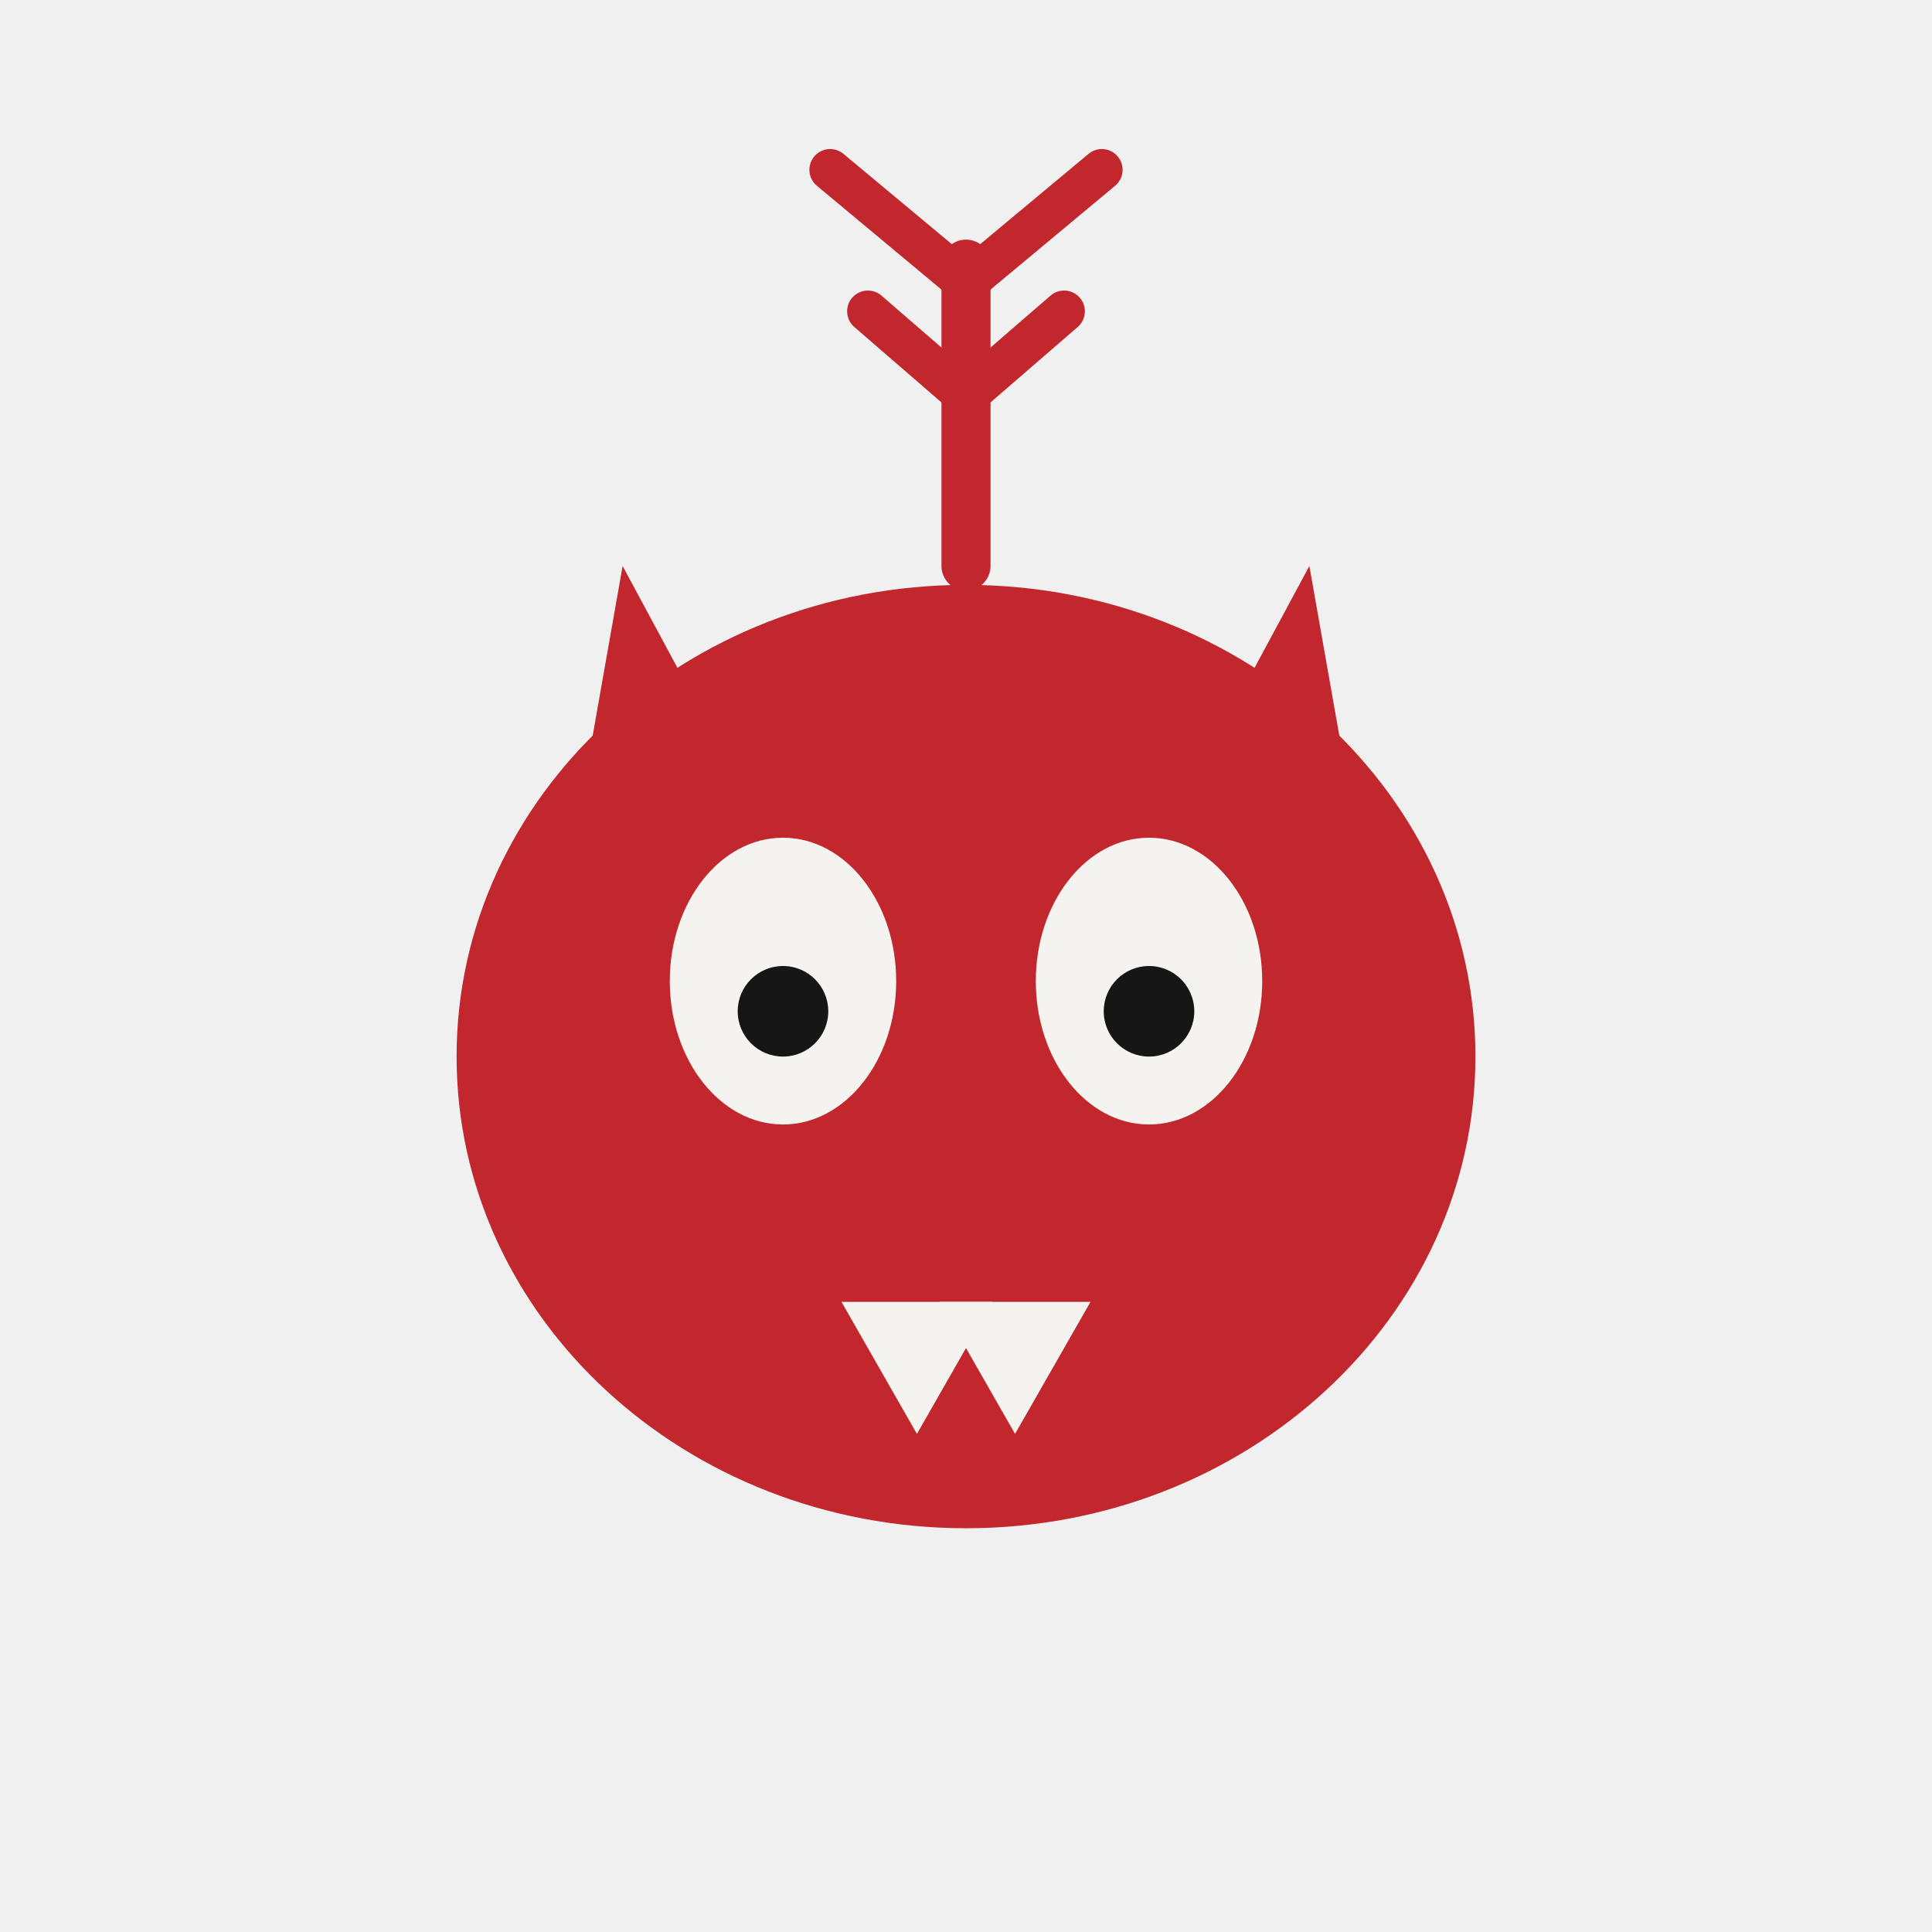
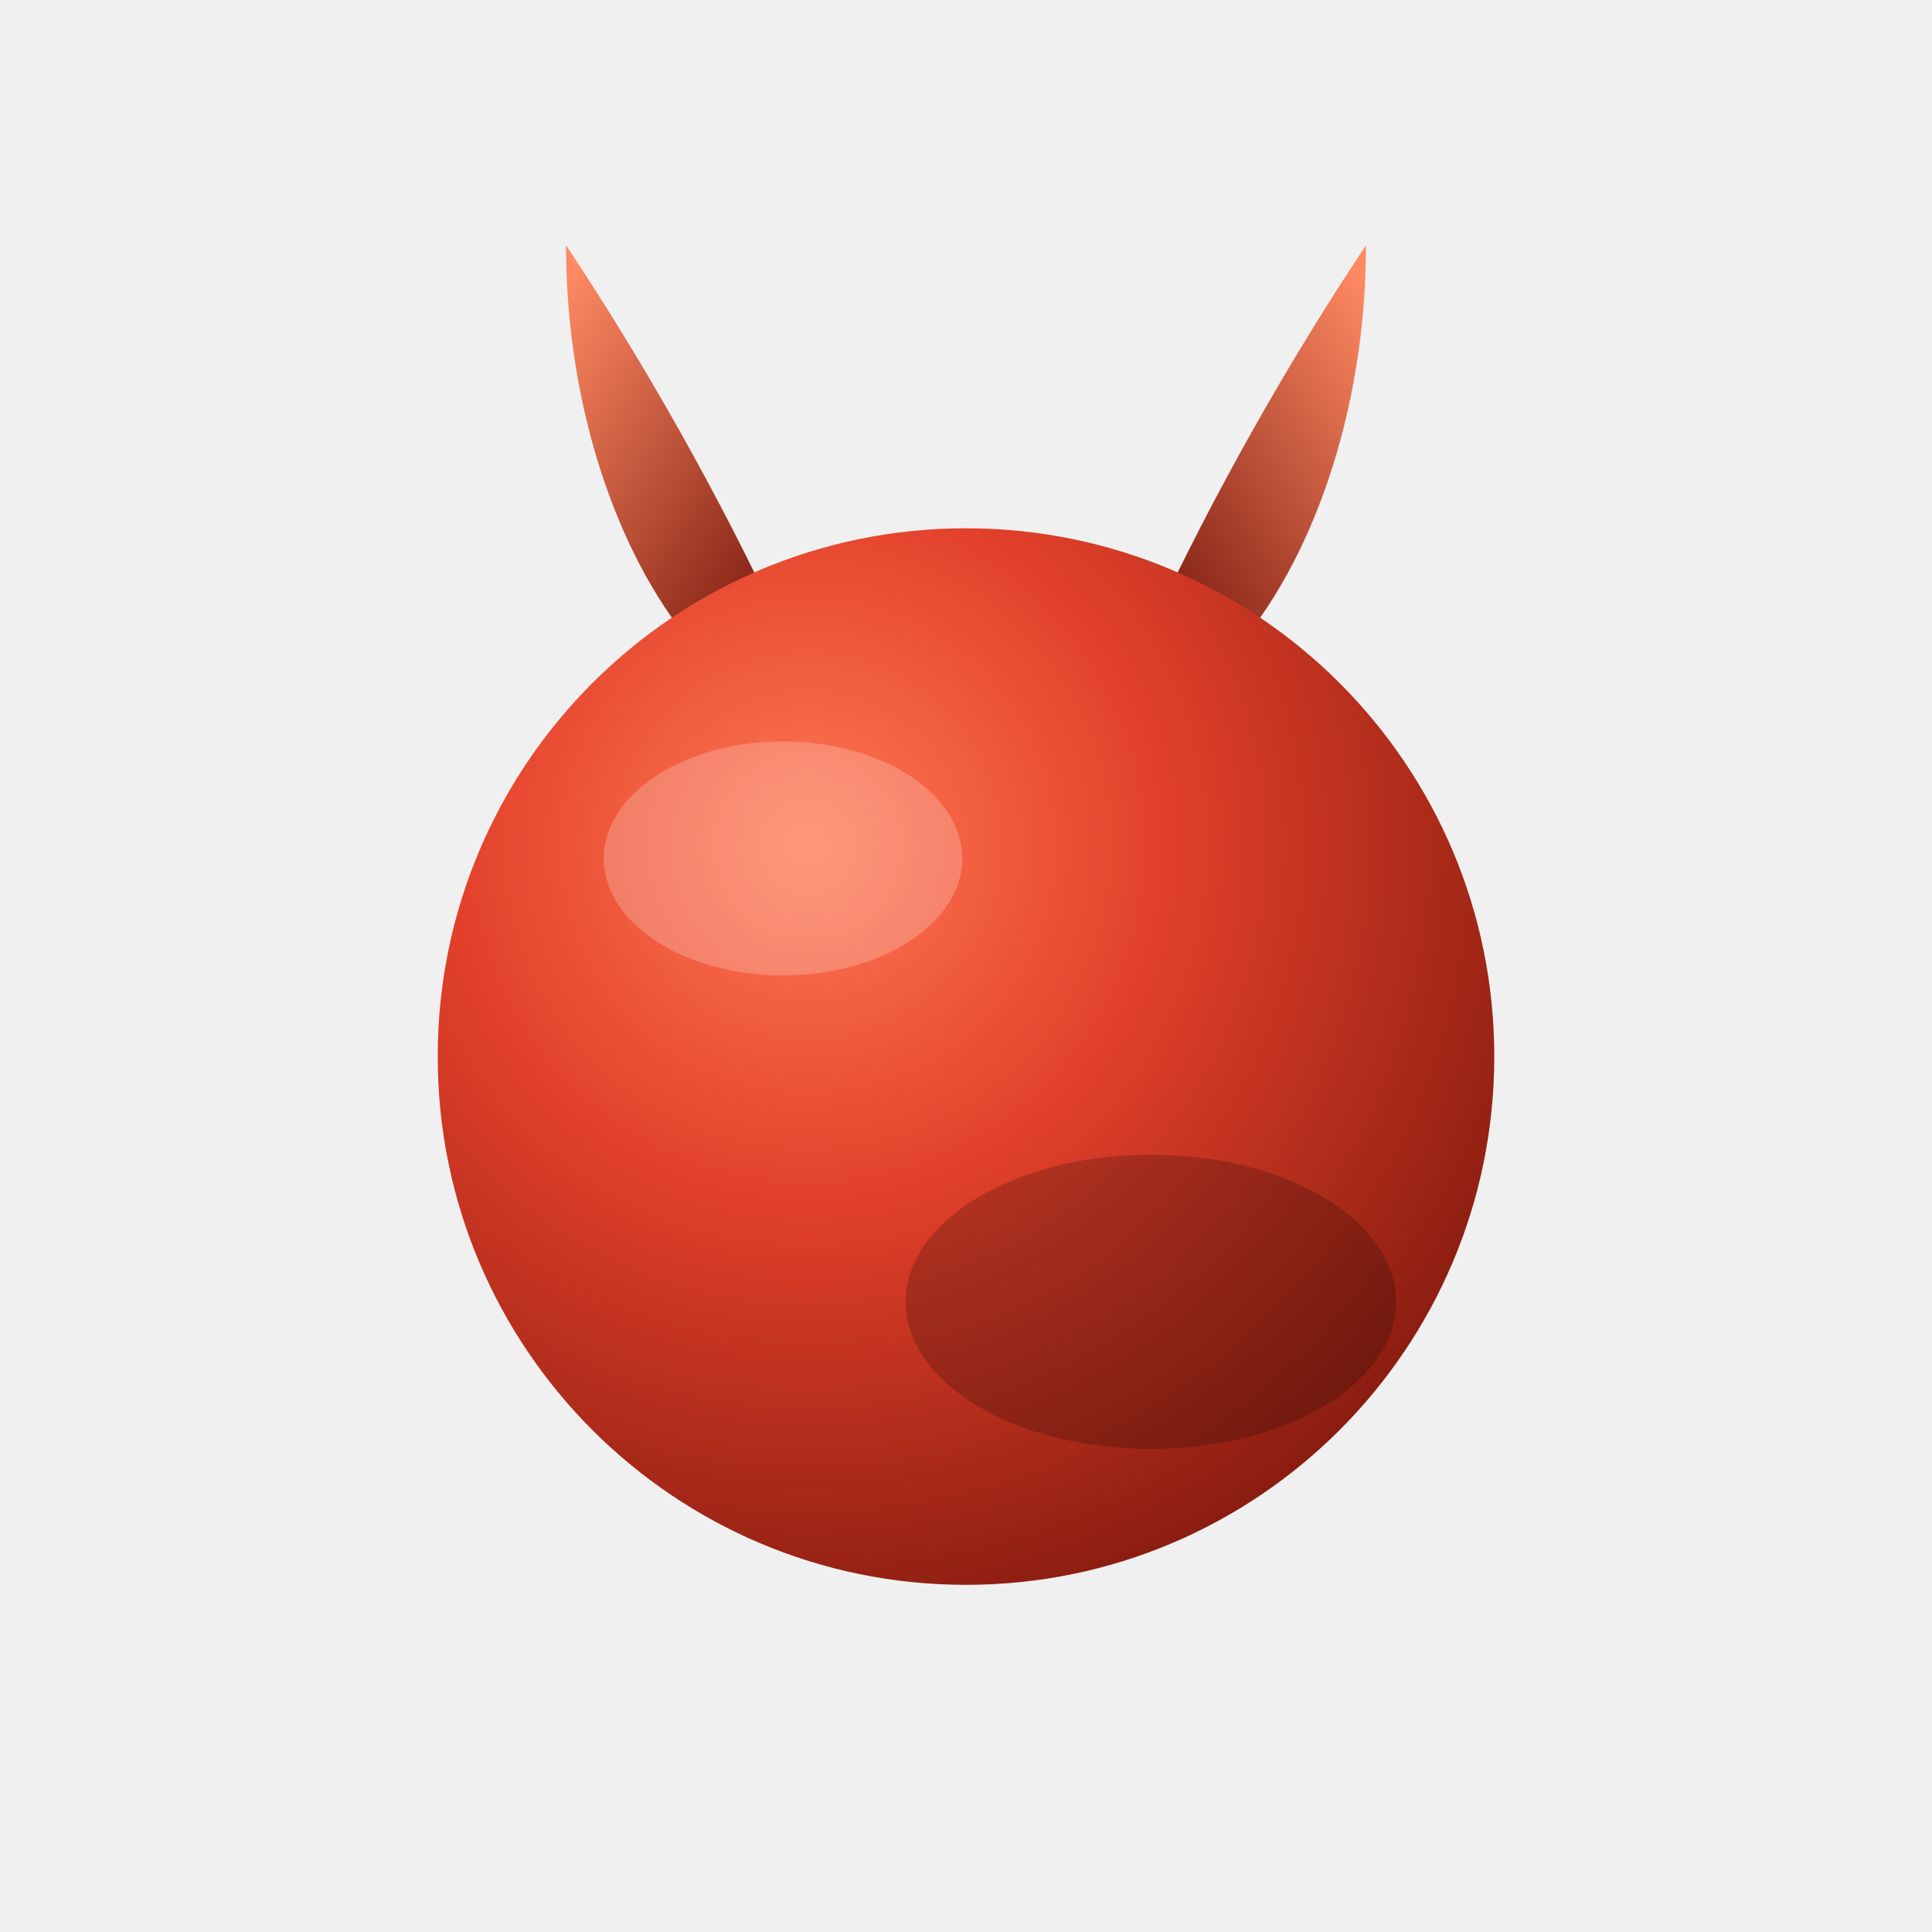
<svg xmlns="http://www.w3.org/2000/svg" viewBox="0 0 1024 1024">
-   <polygon points="330,300 400,430 300,470" fill="#c1272d" />
-   <polygon points="694,300 624,430 724,470" fill="#c1272d" />
-   <ellipse cx="512" cy="560" rx="270" ry="250" fill="#c1272d" />
-   <ellipse cx="415" cy="520" rx="60" ry="76" fill="#f5f3ef" />
-   <ellipse cx="609" cy="520" rx="60" ry="76" fill="#f5f3ef" />
-   <circle cx="415" cy="536" r="24" fill="#161616" />
-   <circle cx="609" cy="536" r="24" fill="#161616" />
-   <polygon points="446,690 486,760 526,690" fill="#f5f3ef" />
-   <polygon points="498,690 538,760 578,690" fill="#f5f3ef" />
-   <path d="M 512 300 L 512 140" stroke="#c1272d" stroke-width="26" stroke-linecap="round" />
-   <path d="M 512 150 L 440 90" stroke="#c1272d" stroke-width="22" stroke-linecap="round" />
-   <path d="M 512 150 L 584 90" stroke="#c1272d" stroke-width="22" stroke-linecap="round" />
-   <path d="M 512 210 L 460 165" stroke="#c1272d" stroke-width="22" stroke-linecap="round" />
-   <path d="M 512 210 L 564 165" stroke="#c1272d" stroke-width="22" stroke-linecap="round" />
+   <defs>
+     <radialGradient id="sphere" cx="35%" cy="30%" r="75%">
+       <stop offset="0%" stop-color="#ff7a54" />
+       <stop offset="45%" stop-color="#e2402a" />
+       <stop offset="100%" stop-color="#8a1d10" />
+     </radialGradient>
+     <linearGradient id="hornL" x1="10%" y1="0%" x2="90%" y2="100%">
+       <stop offset="0%" stop-color="#ff8a63" />
+       <stop offset="100%" stop-color="#7a1a0e" />
+     </linearGradient>
+     <linearGradient id="hornR" x1="90%" y1="0%" x2="10%" y2="100%">
+       <stop offset="0%" stop-color="#ff8a63" />
+       <stop offset="100%" stop-color="#7a1a0e" />
+     </linearGradient>
+   </defs>
+   <path d="M 370 345 C 330 300 300 220 300 130 C 340 190 380 260 415 335 Z" fill="url(#hornL)" />
+   <path d="M 654 345 C 694 300 724 220 724 130 C 684 190 644 260 609 335 Z" fill="url(#hornR)" />
+   <circle cx="512" cy="560" r="280" fill="url(#sphere)" />
+   <ellipse cx="415" cy="455" rx="95" ry="62" fill="#ffffff" opacity="0.22" />
+   <ellipse cx="610" cy="690" rx="130" ry="78" fill="#000000" opacity="0.20" />
</svg>
